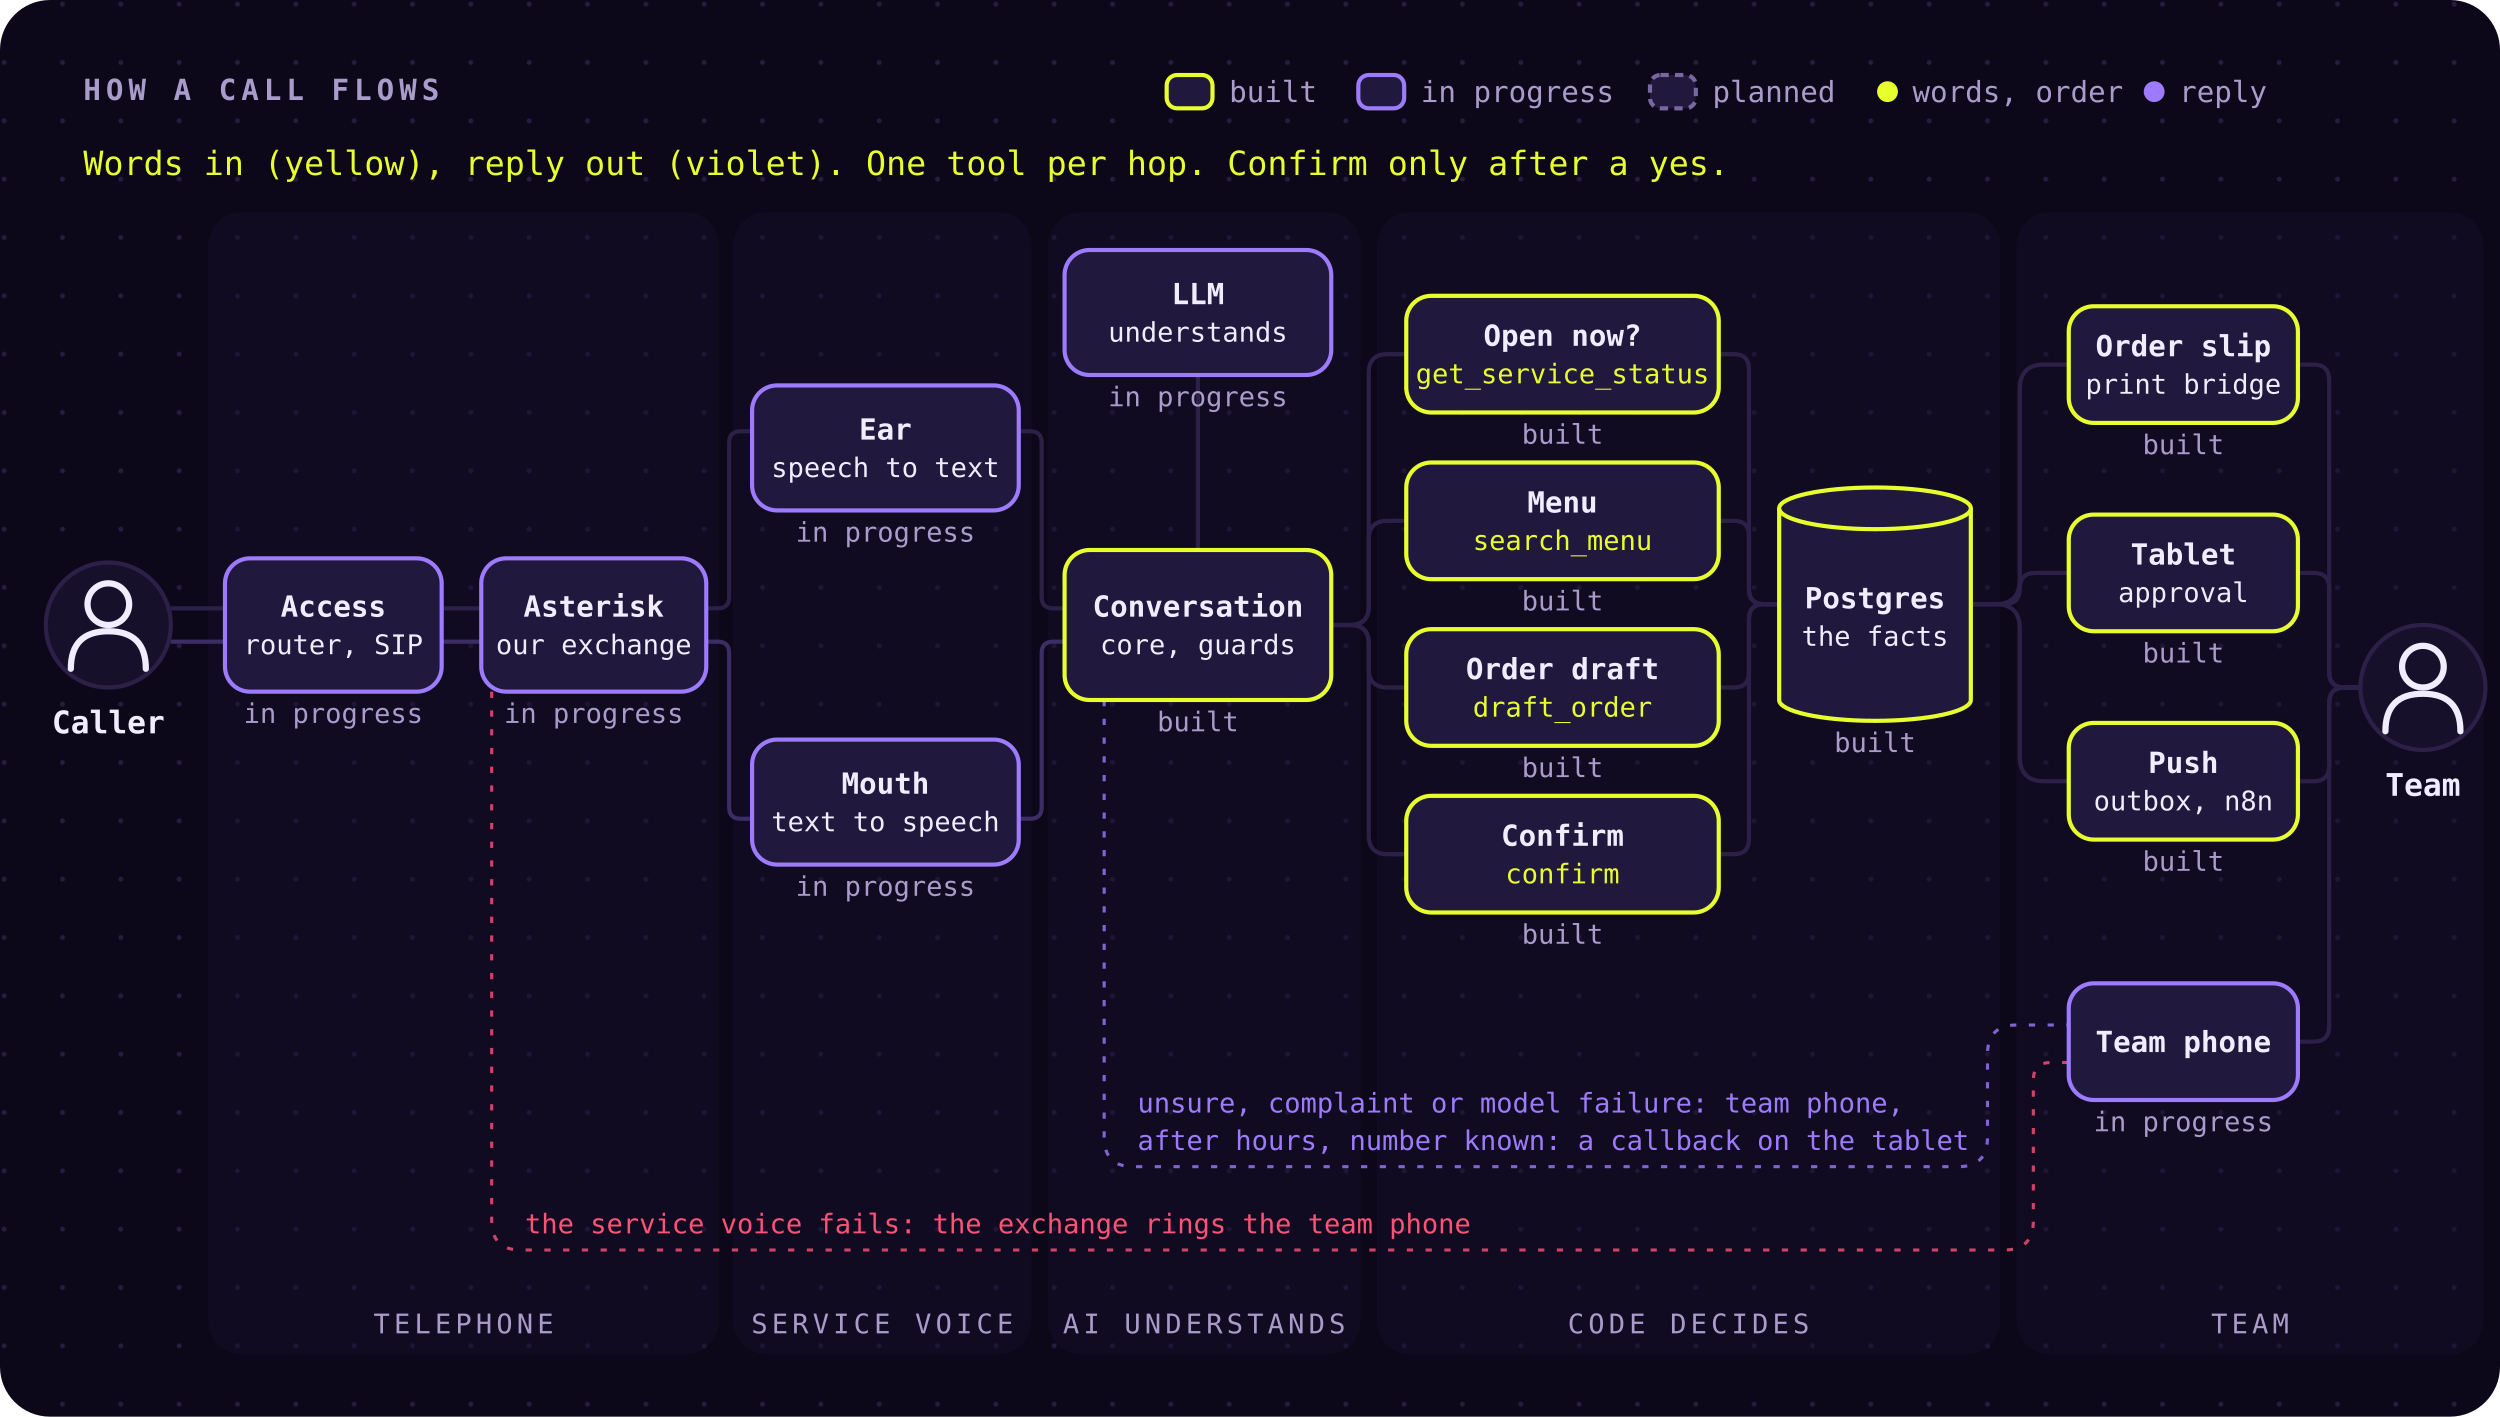
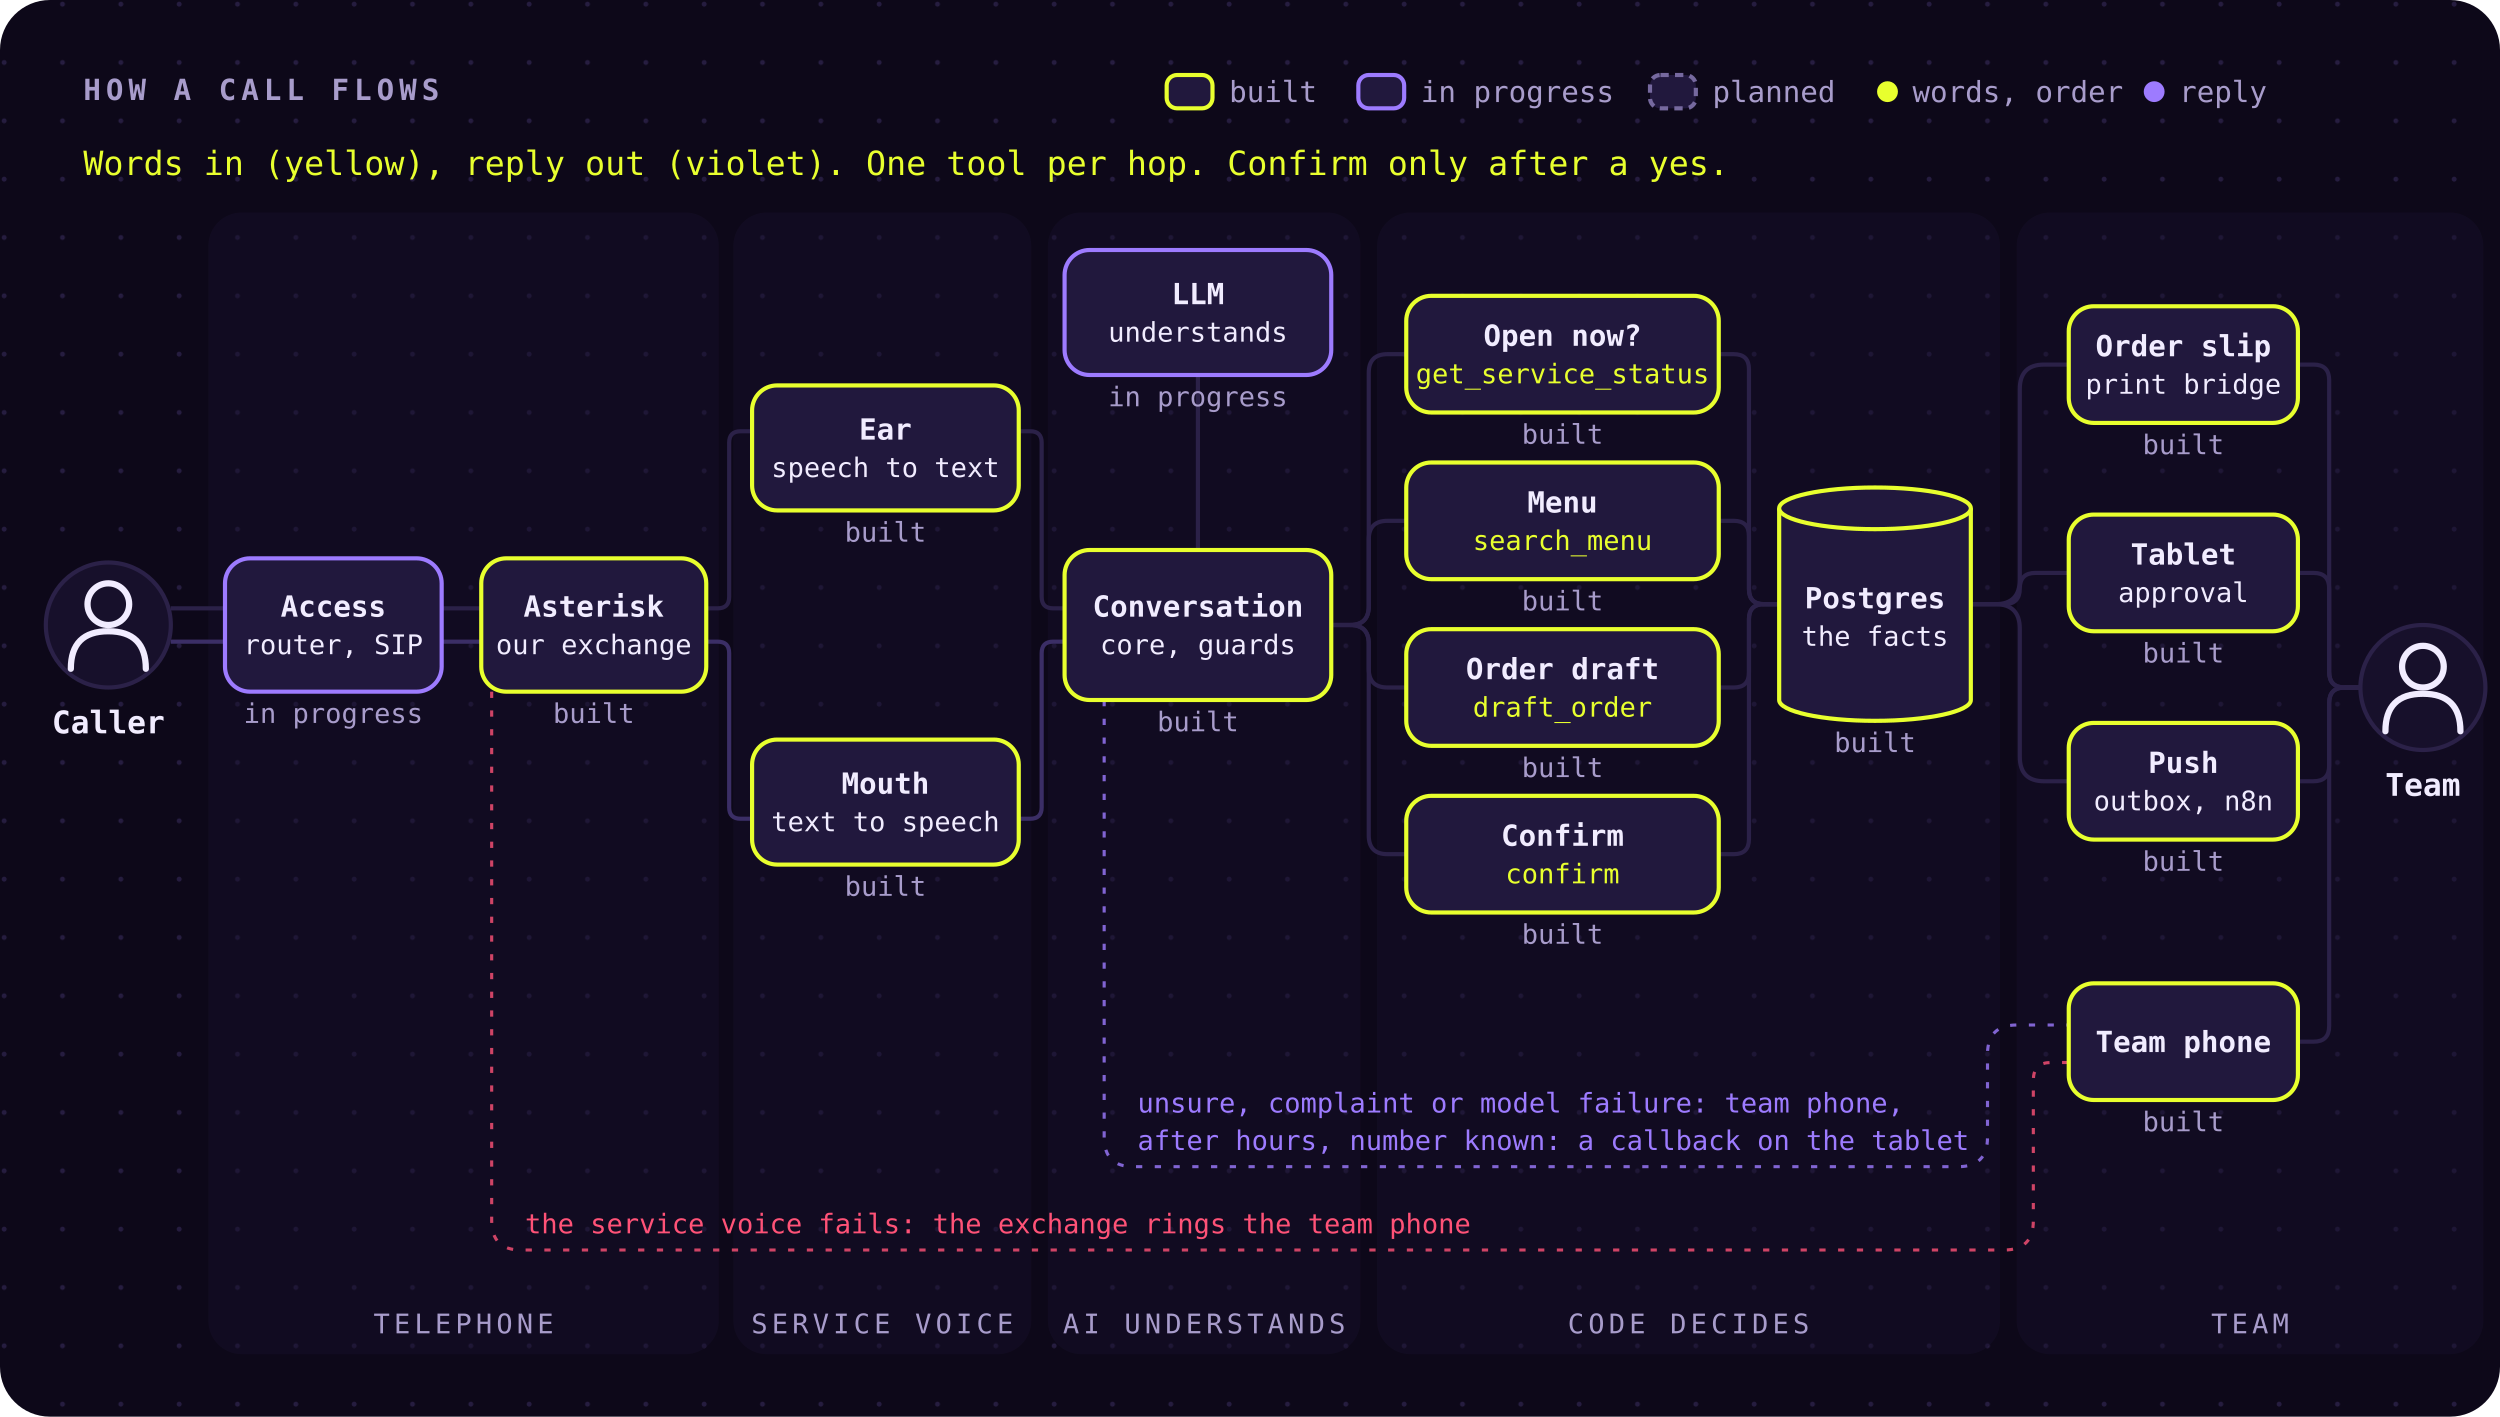
<svg xmlns="http://www.w3.org/2000/svg" width="1200" height="680" viewBox="0 0 1200 680" role="img" aria-labelledby="t d">
  <style>text{font-family:ui-monospace, 'JetBrains Mono', 'SF Mono', Menlo, Consolas, 'DejaVu Sans Mono', monospace}.still{display:none}@media (prefers-reduced-motion:reduce){.dot,.pulse,.caption{display:none}.still{display:inline}}</style>
  <defs>
    <filter id="glow" filterUnits="userSpaceOnUse" x="0" y="0" width="1200" height="680">
      <feGaussianBlur stdDeviation="6" />
    </filter>
    <filter id="soft" filterUnits="userSpaceOnUse" x="0" y="0" width="1200" height="680">
      <feGaussianBlur stdDeviation="2.2" />
    </filter>
  </defs>
  <rect width="1200" height="680" rx="24" fill="#0D0819" />
  <pattern id="dots" width="28" height="28" patternUnits="userSpaceOnUse">
    <circle cx="2" cy="2" r="1.2" fill="#2B2148" />
  </pattern>
  <rect width="1200" height="680" rx="24" fill="url(#dots)" opacity="0.8" />
  <text x="40" y="48" font-size="14" fill="#A89CCB" font-weight="700" letter-spacing="2.4">HOW A CALL FLOWS</text>
  <rect x="560" y="36" width="22" height="16" rx="5" fill="#21183D" stroke="#E8FF2E" stroke-width="2" />
  <text x="590" y="49" font-size="14" fill="#A89CCB">built</text>
  <rect x="652" y="36" width="22" height="16" rx="5" fill="#21183D" stroke="#9D7BFF" stroke-width="2" />
  <text x="682" y="49" font-size="14" fill="#A89CCB">in progress</text>
  <rect x="792" y="36" width="22" height="16" rx="5" fill="#21183D" stroke="#76699F" stroke-width="2" stroke-dasharray="4 3" />
  <text x="822" y="49" font-size="14" fill="#A89CCB">planned</text>
  <circle cx="906" cy="44" r="5" fill="#E8FF2E" />
  <text x="918" y="49" font-size="14" fill="#A89CCB">words, order</text>
  <circle cx="1034" cy="44" r="5" fill="#9D7BFF" />
  <text x="1046" y="49" font-size="14" fill="#A89CCB">reply</text>
  <text x="40" y="84" font-size="16" fill="#E8FF2E">Words in (yellow), reply out (violet). One tool per hop. Confirm only after a yes.</text>
  <rect x="100" y="102" width="245" height="548" rx="16" fill="#17102B" opacity="0.45" />
  <text x="222.5" y="640" font-size="13" fill="#A89CCB" text-anchor="middle" letter-spacing="2">TELEPHONE</text>
  <rect x="352" y="102" width="143" height="548" rx="16" fill="#17102B" opacity="0.45" />
  <text x="423.5" y="640" font-size="13" fill="#A89CCB" text-anchor="middle" letter-spacing="2">SERVICE VOICE</text>
  <rect x="503" y="102" width="150" height="548" rx="16" fill="#17102B" opacity="0.45" />
  <text x="578" y="640" font-size="13" fill="#A89CCB" text-anchor="middle" letter-spacing="2">AI UNDERSTANDS</text>
  <rect x="661" y="102" width="299" height="548" rx="16" fill="#17102B" opacity="0.45" />
  <text x="810.5" y="640" font-size="13" fill="#A89CCB" text-anchor="middle" letter-spacing="2">CODE DECIDES</text>
  <rect x="968" y="102" width="224" height="548" rx="16" fill="#17102B" opacity="0.45" />
  <text x="1080" y="640" font-size="13" fill="#A89CCB" text-anchor="middle" letter-spacing="2">TEAM</text>
  <path d="M530 336 L530 546 Q530 560 544 560 L940 560 Q954 560 954 546 L954 506 Q954 492 968 492 L993 492" fill="none" stroke="#9D7BFF" stroke-width="1.5" stroke-dasharray="3 6" opacity="0.8" />
  <text x="546" y="534" font-size="13" fill="#9D7BFF">unsure, complaint or model failure: team phone,</text>
  <text x="546" y="552" font-size="13" fill="#9D7BFF">after hours, number known: a callback on the tablet</text>
  <path d="M236 332 L236 586 Q236 600 250 600 L962 600 Q976 600 976 586 L976 518.5 Q976 510 984.5 510 L993 510" fill="none" stroke="#FF5277" stroke-width="1.5" stroke-dasharray="3 6" opacity="0.8" />
  <text x="252" y="592" font-size="13" fill="#FF5277">the service voice fails: the exchange rings the team phone</text>
  <path d="M82 292 L108 292" fill="none" stroke="#2B2148" stroke-width="2" />
  <path d="M212 292 L231 292" fill="none" stroke="#2B2148" stroke-width="2" />
  <path d="M339 292 L344.5 292 Q350 292 350 286.5 L350 212.5 Q350 207 355.5 207 L361 207" fill="none" stroke="#2B2148" stroke-width="2" />
  <path d="M489 207 L494.5 207 Q500 207 500 212.5 L500 286.5 Q500 292 505.5 292 L511 292" fill="none" stroke="#2B2148" stroke-width="2" />
  <path d="M511 308 L505.5 308 Q500 308 500 313.5 L500 387.5 Q500 393 494.5 393 L489 393" fill="none" stroke="#3B2E66" stroke-width="2" />
  <path d="M361 393 L355.5 393 Q350 393 350 387.5 L350 313.5 Q350 308 344.5 308 L339 308" fill="none" stroke="#3B2E66" stroke-width="2" />
  <path d="M231 308 L212 308" fill="none" stroke="#3B2E66" stroke-width="2" />
  <path d="M108 308 L82 308" fill="none" stroke="#3B2E66" stroke-width="2" />
  <path d="M575 264 L575 180" fill="none" stroke="#2B2148" stroke-width="2" />
  <path d="M639 300 L648 300 Q657 300 657 291 L657 179 Q657 170 666 170 L675 170" fill="none" stroke="#2B2148" stroke-width="2" />
  <path d="M639 300 L648 300 Q657 300 657 291 L657 259 Q657 250 666 250 L675 250" fill="none" stroke="#2B2148" stroke-width="2" />
  <path d="M639 300 L648 300 Q657 300 657 309 L657 321 Q657 330 666 330 L675 330" fill="none" stroke="#2B2148" stroke-width="2" />
  <path d="M639 300 L648 300 Q657 300 657 309 L657 401 Q657 410 666 410 L675 410" fill="none" stroke="#2B2148" stroke-width="2" />
  <path d="M825 170 L832.2 170 Q839.5 170 839.5 177.2 L839.5 282.8 Q839.5 290 846.8 290 L854 290" fill="none" stroke="#2B2148" stroke-width="2" />
  <path d="M825 250 L832.2 250 Q839.5 250 839.5 257.2 L839.5 282.8 Q839.5 290 846.8 290 L854 290" fill="none" stroke="#2B2148" stroke-width="2" />
  <path d="M825 330 L832.2 330 Q839.5 330 839.5 322.8 L839.5 297.2 Q839.5 290 846.8 290 L854 290" fill="none" stroke="#2B2148" stroke-width="2" />
  <path d="M825 410 L832.2 410 Q839.5 410 839.5 402.8 L839.5 297.2 Q839.5 290 846.8 290 L854 290" fill="none" stroke="#2B2148" stroke-width="2" />
  <path d="M946 290 L957.8 290 Q969.5 290 969.5 278.2 L969.5 186.8 Q969.5 175 981.2 175 L993 175" fill="none" stroke="#2B2148" stroke-width="2" />
  <path d="M946 290 L962 290 Q969.5 290 969.5 282.5 L969.5 282.5 Q969.5 275 977 275 L993 275" fill="none" stroke="#2B2148" stroke-width="2" />
  <path d="M946 290 L957.8 290 Q969.5 290 969.5 301.8 L969.5 363.2 Q969.5 375 981.2 375 L993 375" fill="none" stroke="#2B2148" stroke-width="2" />
  <path d="M1103 175 L1110.5 175 Q1118 175 1118 182.5 L1118 322.5 Q1118 330 1125.5 330 L1133 330" fill="none" stroke="#2B2148" stroke-width="2" />
  <path d="M1103 275 L1110.5 275 Q1118 275 1118 282.5 L1118 322.5 Q1118 330 1125.5 330 L1133 330" fill="none" stroke="#2B2148" stroke-width="2" />
  <path d="M1103 375 L1110.5 375 Q1118 375 1118 367.5 L1118 337.5 Q1118 330 1125.5 330 L1133 330" fill="none" stroke="#2B2148" stroke-width="2" />
  <path d="M1103 500 L1110.5 500 Q1118 500 1118 492.5 L1118 337.5 Q1118 330 1125.5 330 L1133 330" fill="none" stroke="#2B2148" stroke-width="2" />
  <circle cx="52" cy="300" r="30" fill="#17102B" stroke="#2B2148" stroke-width="2" />
  <circle cx="52" cy="290" r="10" fill="none" stroke="#F1ECFF" stroke-width="3" />
  <path d="M34 321 Q34 303 52 303 Q70 303 70 321" fill="none" stroke="#F1ECFF" stroke-width="3" stroke-linecap="round" />
  <text x="52" y="352" font-size="15" fill="#F1ECFF" text-anchor="middle" font-weight="700">Caller</text>
  <rect x="108" y="268" width="104" height="64" rx="12" fill="#21183D" stroke="#9D7BFF" stroke-width="2" />
  <text x="160" y="296" font-size="14" fill="#F1ECFF" text-anchor="middle" font-weight="700">Access</text>
  <text x="160" y="314" font-size="13" fill="#F1ECFF" text-anchor="middle">router, SIP</text>
  <text x="160" y="347" font-size="13" fill="#A89CCB" text-anchor="middle">in progress</text>
-   <rect x="231" y="268" width="108" height="64" rx="12" fill="#21183D" stroke="#9D7BFF" stroke-width="2" />
+   <rect x="231" y="268" width="108" height="64" rx="12" fill="#21183D" stroke="#E8FF2E" stroke-width="2" />
  <text x="285" y="296" font-size="14" fill="#F1ECFF" text-anchor="middle" font-weight="700">Asterisk</text>
  <text x="285" y="314" font-size="13" fill="#F1ECFF" text-anchor="middle">our exchange</text>
-   <text x="285" y="347" font-size="13" fill="#A89CCB" text-anchor="middle">in progress</text>
-   <rect x="361" y="185" width="128" height="60" rx="12" fill="#21183D" stroke="#9D7BFF" stroke-width="2" />
+   <text x="285" y="347" font-size="13" fill="#A89CCB" text-anchor="middle">built</text>
+   <rect x="361" y="185" width="128" height="60" rx="12" fill="#21183D" stroke="#E8FF2E" stroke-width="2" />
  <text x="425" y="211" font-size="14" fill="#F1ECFF" text-anchor="middle" font-weight="700">Ear</text>
  <text x="425" y="229" font-size="13" fill="#F1ECFF" text-anchor="middle">speech to text</text>
-   <text x="425" y="260" font-size="13" fill="#A89CCB" text-anchor="middle">in progress</text>
-   <rect x="361" y="355" width="128" height="60" rx="12" fill="#21183D" stroke="#9D7BFF" stroke-width="2" />
+   <text x="425" y="260" font-size="13" fill="#A89CCB" text-anchor="middle">built</text>
+   <rect x="361" y="355" width="128" height="60" rx="12" fill="#21183D" stroke="#E8FF2E" stroke-width="2" />
  <text x="425" y="381" font-size="14" fill="#F1ECFF" text-anchor="middle" font-weight="700">Mouth</text>
  <text x="425" y="399" font-size="13" fill="#F1ECFF" text-anchor="middle">text to speech</text>
-   <text x="425" y="430" font-size="13" fill="#A89CCB" text-anchor="middle">in progress</text>
+   <text x="425" y="430" font-size="13" fill="#A89CCB" text-anchor="middle">built</text>
  <rect x="511" y="264" width="128" height="72" rx="12" fill="#21183D" stroke="#E8FF2E" stroke-width="2" />
  <text x="575" y="296" font-size="14" fill="#F1ECFF" text-anchor="middle" font-weight="700">Conversation</text>
  <text x="575" y="314" font-size="13" fill="#F1ECFF" text-anchor="middle">core, guards</text>
  <text x="575" y="351" font-size="13" fill="#A89CCB" text-anchor="middle">built</text>
  <rect x="511" y="120" width="128" height="60" rx="12" fill="#21183D" stroke="#9D7BFF" stroke-width="2" />
  <text x="575" y="146" font-size="14" fill="#F1ECFF" text-anchor="middle" font-weight="700">LLM</text>
  <text x="575" y="164" font-size="13" fill="#F1ECFF" text-anchor="middle">understands</text>
  <text x="575" y="195" font-size="13" fill="#A89CCB" text-anchor="middle">in progress</text>
  <rect x="675" y="142" width="150" height="56" rx="12" fill="#21183D" stroke="#E8FF2E" stroke-width="2" />
  <text x="750" y="166" font-size="14" fill="#F1ECFF" text-anchor="middle" font-weight="700">Open now?</text>
  <text x="750" y="184" font-size="13" fill="#E8FF2E" text-anchor="middle">get_service_status</text>
  <text x="750" y="213" font-size="13" fill="#A89CCB" text-anchor="middle">built</text>
  <rect x="675" y="222" width="150" height="56" rx="12" fill="#21183D" stroke="#E8FF2E" stroke-width="2" />
  <text x="750" y="246" font-size="14" fill="#F1ECFF" text-anchor="middle" font-weight="700">Menu</text>
  <text x="750" y="264" font-size="13" fill="#E8FF2E" text-anchor="middle">search_menu</text>
  <text x="750" y="293" font-size="13" fill="#A89CCB" text-anchor="middle">built</text>
  <rect x="675" y="302" width="150" height="56" rx="12" fill="#21183D" stroke="#E8FF2E" stroke-width="2" />
  <text x="750" y="326" font-size="14" fill="#F1ECFF" text-anchor="middle" font-weight="700">Order draft</text>
  <text x="750" y="344" font-size="13" fill="#E8FF2E" text-anchor="middle">draft_order</text>
  <text x="750" y="373" font-size="13" fill="#A89CCB" text-anchor="middle">built</text>
  <rect x="675" y="382" width="150" height="56" rx="12" fill="#21183D" stroke="#E8FF2E" stroke-width="2" />
  <text x="750" y="406" font-size="14" fill="#F1ECFF" text-anchor="middle" font-weight="700">Confirm</text>
  <text x="750" y="424" font-size="13" fill="#E8FF2E" text-anchor="middle">confirm</text>
  <text x="750" y="453" font-size="13" fill="#A89CCB" text-anchor="middle">built</text>
  <path d="M854 244 V336 A46 10 0 0 0 946 336 V244" fill="#21183D" stroke="#E8FF2E" stroke-width="2" />
  <ellipse cx="900" cy="244" rx="46" ry="10" fill="#21183D" stroke="#E8FF2E" stroke-width="2" />
  <text x="900" y="292" font-size="14" fill="#F1ECFF" text-anchor="middle" font-weight="700">Postgres</text>
  <text x="900" y="310" font-size="13" fill="#F1ECFF" text-anchor="middle">the facts</text>
  <text x="900" y="361" font-size="13" fill="#A89CCB" text-anchor="middle">built</text>
  <rect x="993" y="147" width="110" height="56" rx="12" fill="#21183D" stroke="#E8FF2E" stroke-width="2" />
  <text x="1048" y="171" font-size="14" fill="#F1ECFF" text-anchor="middle" font-weight="700">Order slip</text>
  <text x="1048" y="189" font-size="13" fill="#F1ECFF" text-anchor="middle">print bridge</text>
  <text x="1048" y="218" font-size="13" fill="#A89CCB" text-anchor="middle">built</text>
  <rect x="993" y="247" width="110" height="56" rx="12" fill="#21183D" stroke="#E8FF2E" stroke-width="2" />
  <text x="1048" y="271" font-size="14" fill="#F1ECFF" text-anchor="middle" font-weight="700">Tablet</text>
  <text x="1048" y="289" font-size="13" fill="#F1ECFF" text-anchor="middle">approval</text>
  <text x="1048" y="318" font-size="13" fill="#A89CCB" text-anchor="middle">built</text>
  <rect x="993" y="347" width="110" height="56" rx="12" fill="#21183D" stroke="#E8FF2E" stroke-width="2" />
  <text x="1048" y="371" font-size="14" fill="#F1ECFF" text-anchor="middle" font-weight="700">Push</text>
  <text x="1048" y="389" font-size="13" fill="#F1ECFF" text-anchor="middle">outbox, n8n</text>
  <text x="1048" y="418" font-size="13" fill="#A89CCB" text-anchor="middle">built</text>
-   <rect x="993" y="472" width="110" height="56" rx="12" fill="#21183D" stroke="#9D7BFF" stroke-width="2" />
+   <rect x="993" y="472" width="110" height="56" rx="12" fill="#21183D" stroke="#E8FF2E" stroke-width="2" />
  <text x="1048" y="505" font-size="14" fill="#F1ECFF" text-anchor="middle" font-weight="700">Team phone</text>
-   <text x="1048" y="543" font-size="13" fill="#A89CCB" text-anchor="middle">in progress</text>
+   <text x="1048" y="543" font-size="13" fill="#A89CCB" text-anchor="middle">built</text>
  <circle cx="1163" cy="330" r="30" fill="#17102B" stroke="#2B2148" stroke-width="2" />
  <circle cx="1163" cy="320" r="10" fill="none" stroke="#F1ECFF" stroke-width="3" />
  <path d="M1145 351 Q1145 333 1163 333 Q1181 333 1181 351" fill="none" stroke="#F1ECFF" stroke-width="3" stroke-linecap="round" />
  <text x="1163" y="382" font-size="15" fill="#F1ECFF" text-anchor="middle" font-weight="700">Team</text>
</svg>
